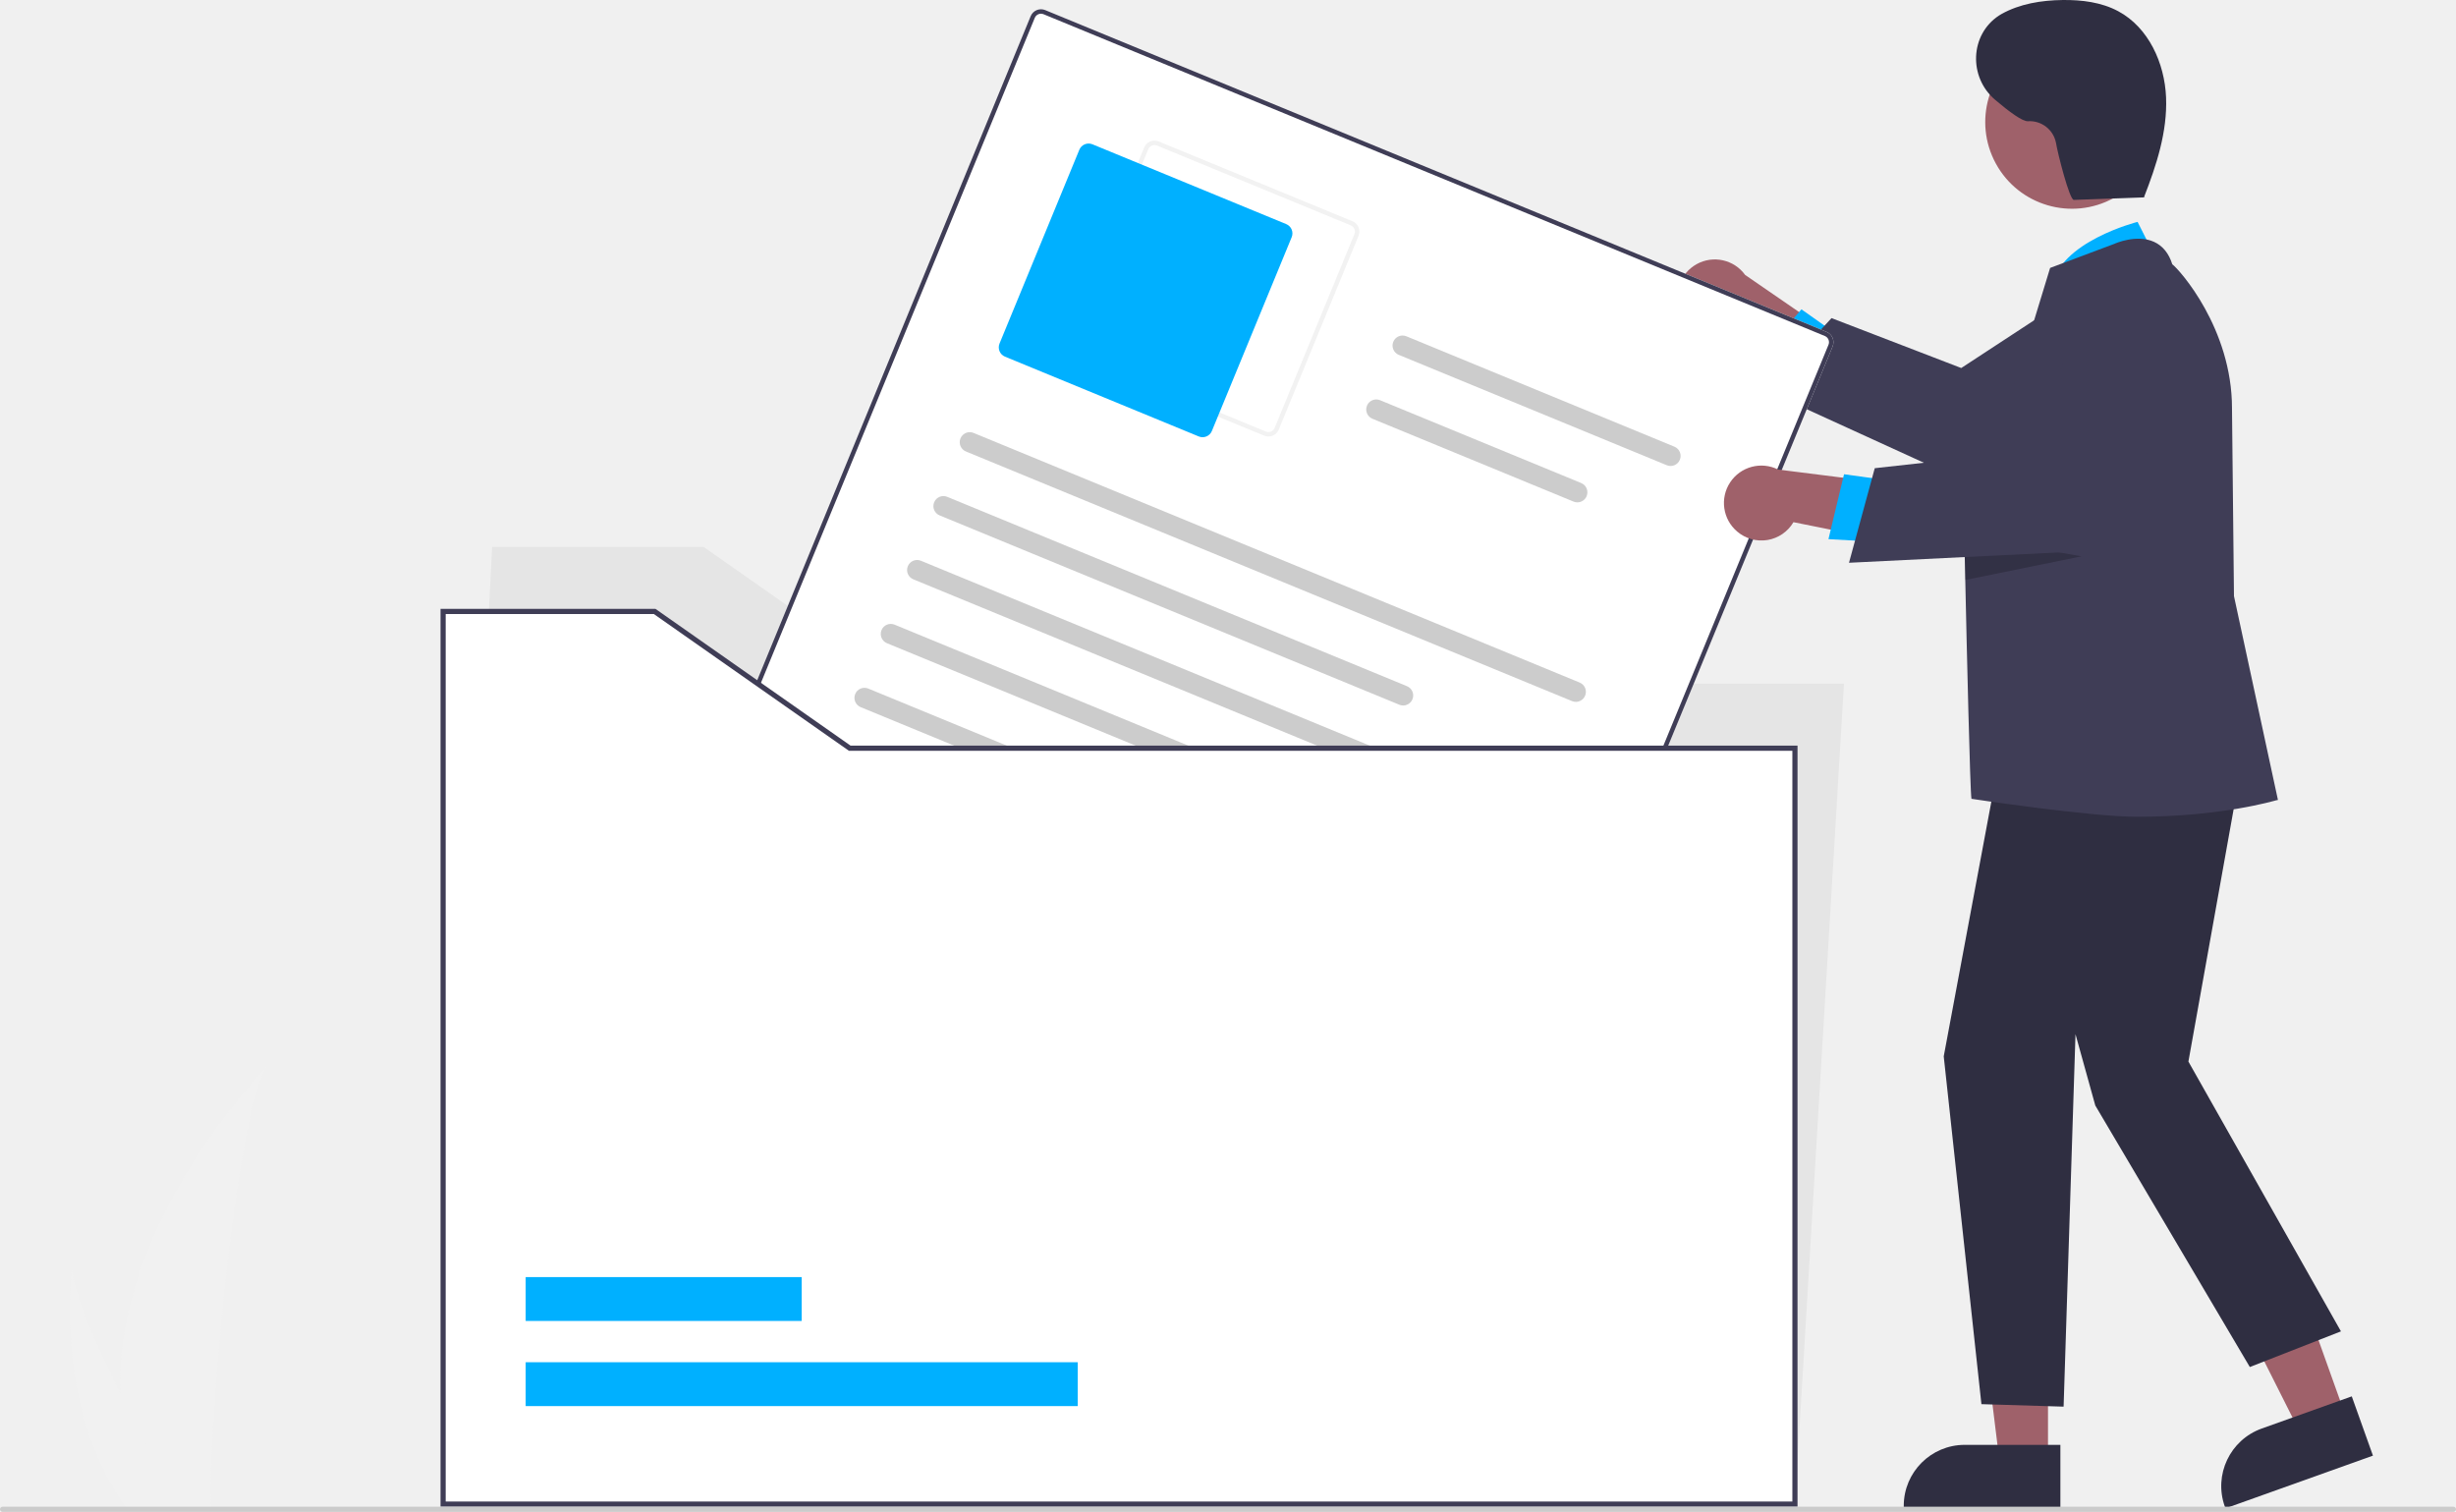
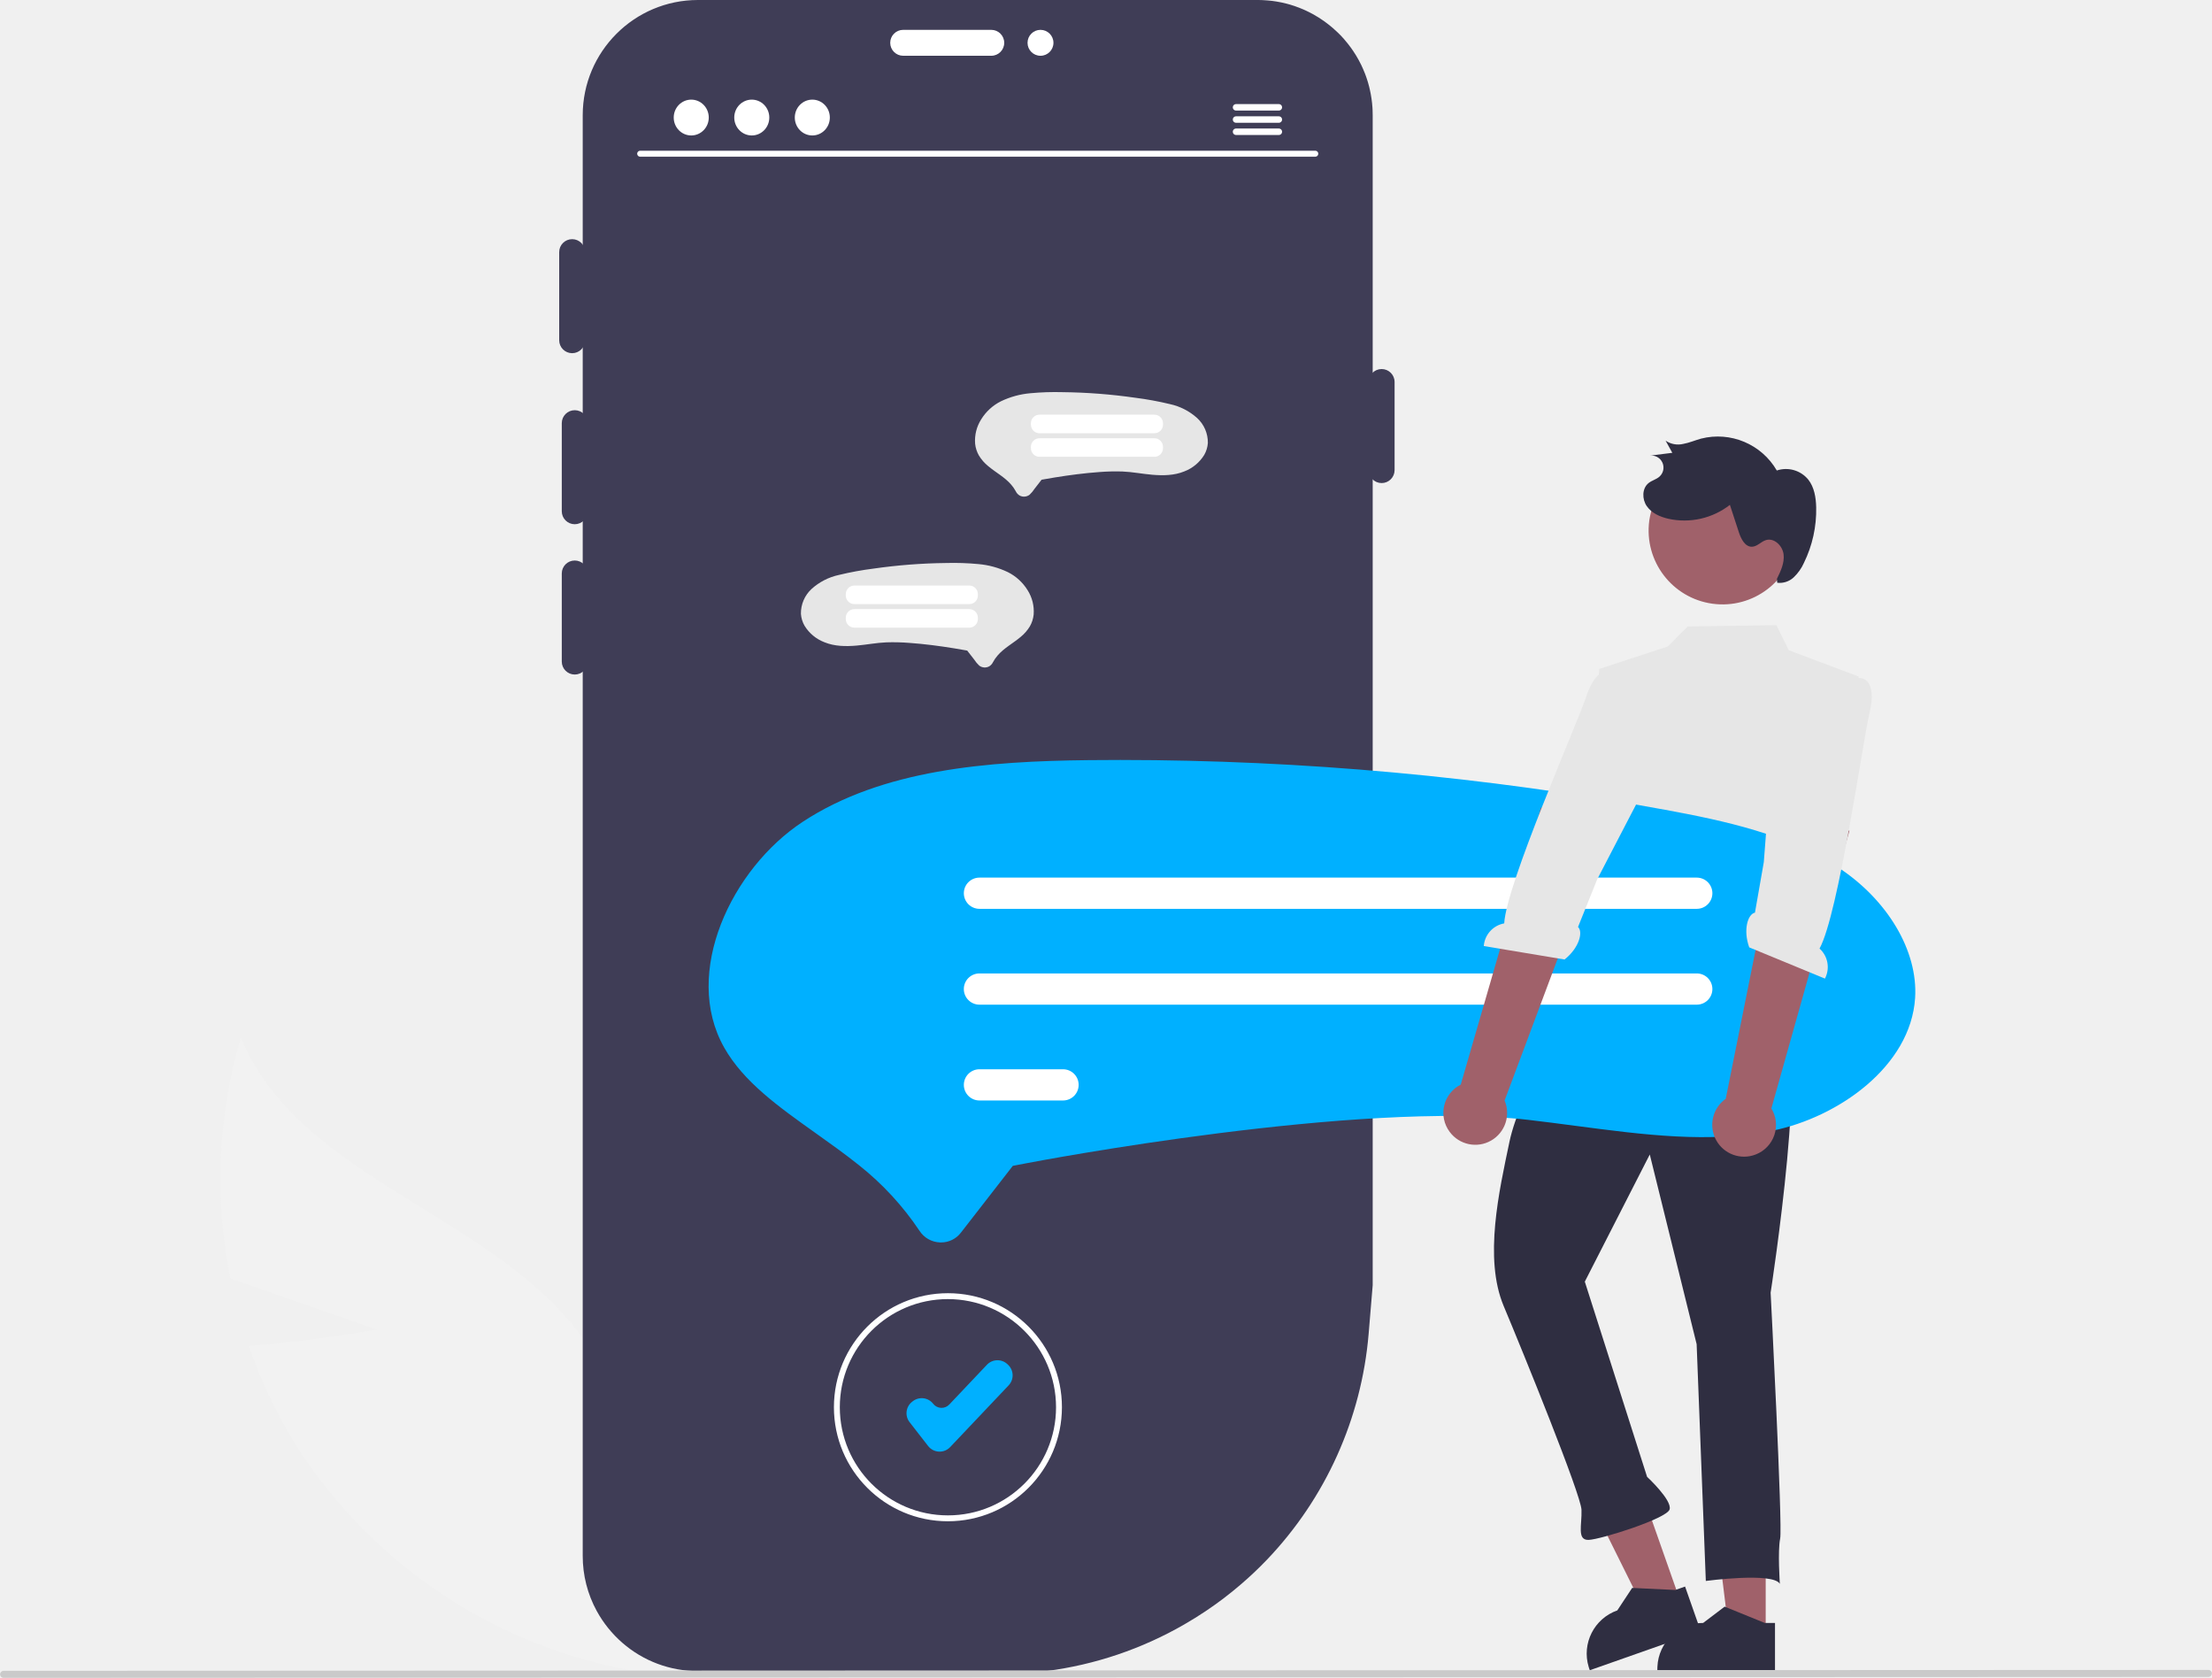
- <svg xmlns="http://www.w3.org/2000/svg" data-name="Layer 1" width="952" height="586" viewBox="0 0 952 586">
-   <path id="a163713d-a7fc-4807-a77b-111ad75719e9-237" data-name="Path 133" d="M170.634,697.233a158.394,158.394,0,0,0,7.4,43.785c.1.329.211.653.319.982h27.613c-.029-.295-.059-.624-.088-.982-1.841-21.166,8.677-148.453,21.369-170.483C226.135,572.322,168.493,629.979,170.634,697.233Z" transform="translate(-124 -157)" fill="#f1f1f1" />
-   <path id="a1d5a274-7181-45f3-aae5-db776f20014a-238" data-name="Path 134" d="M172.706,741.018c.231.329.471.658.717.982h20.716c-.157-.28-.339-.609-.55-.982-3.422-6.176-13.551-24.642-22.953-43.785-10.1-20.572-19.374-41.924-18.593-49.652C151.801,649.323,144.809,702.457,172.706,741.018Z" transform="translate(-124 -157)" fill="#f1f1f1" />
-   <path d="M775.291,277.577a14.422,14.422,0,0,0,21.041,6.808l39.98,32.07,2.475-26.518-38.345-26.388a14.501,14.501,0,0,0-25.151,14.029Z" transform="translate(-124 -157)" fill="#9f616a" />
-   <polygon points="713.205 130.446 698.283 119.903 681.358 139.458 701.046 151.126 713.205 130.446" fill="#00b0ff" />
-   <path d="M833.937,280.296l50.287,19.349L932.633,267.947a24.621,24.621,0,0,1,31.795,37.06l-.433.481-74.454,39.918-81.326-37.153Z" transform="translate(-124 -157)" fill="#3f3d56" />
-   <polygon points="695.76 583 171.76 583 190.76 212 272.76 212 348.374 265 714.76 265 695.76 583" fill="#e5e5e5" />
-   <path d="M691.489,626.863,388.624,502.135a4.326,4.326,0,0,1-2.35-5.641L523.508,163.262a4.326,4.326,0,0,1,5.641-2.35L832.014,285.64a4.326,4.326,0,0,1,2.35,5.641L697.13,624.513A4.326,4.326,0,0,1,691.489,626.863Z" transform="translate(-124 -157)" fill="#fff" />
-   <path d="M691.489,626.863,388.624,502.135a4.326,4.326,0,0,1-2.35-5.641L523.508,163.262a4.326,4.326,0,0,1,5.641-2.35L832.014,285.64a4.326,4.326,0,0,1,2.35,5.641L697.13,624.513A4.326,4.326,0,0,1,691.489,626.863ZM528.491,162.51a2.596,2.596,0,0,0-3.385,1.41L387.872,497.152a2.596,2.596,0,0,0,1.41,3.385l302.865,124.728a2.596,2.596,0,0,0,3.385-1.41L832.766,290.623a2.596,2.596,0,0,0-1.41-3.385Z" transform="translate(-124 -157)" fill="#3f3d56" />
-   <path d="M614.031,325.867,538.914,294.931a4.326,4.326,0,0,1-2.35-5.641l30.935-75.117a4.326,4.326,0,0,1,5.641-2.35l75.117,30.935a4.326,4.326,0,0,1,2.35,5.641l-30.935,75.117A4.326,4.326,0,0,1,614.031,325.867ZM572.482,213.422a2.596,2.596,0,0,0-3.385,1.41l-30.935,75.117a2.596,2.596,0,0,0,1.41,3.385l75.117,30.935a2.596,2.596,0,0,0,3.385-1.41l30.935-75.117a2.596,2.596,0,0,0-1.41-3.385Z" transform="translate(-124 -157)" fill="#f2f2f2" />
-   <path d="M588.67,326.171,513.554,295.236a3.893,3.893,0,0,1-2.115-5.077l30.935-75.117a3.893,3.893,0,0,1,5.077-2.115l75.117,30.935a3.893,3.893,0,0,1,2.115,5.077l-30.935,75.117A3.893,3.893,0,0,1,588.67,326.171Z" transform="translate(-124 -157)" fill="#00b0ff" />
-   <path d="M733.355,428.75,498.415,331.995a3.889,3.889,0,1,1,2.962-7.192L736.317,421.558a3.889,3.889,0,0,1-2.962,7.192Z" transform="translate(-124 -157)" fill="#ccc" />
-   <path d="M666.416,430.156,488.213,356.767a3.889,3.889,0,1,1,2.962-7.192l178.203,73.389a3.889,3.889,0,1,1-2.962,7.192Z" transform="translate(-124 -157)" fill="#ccc" />
-   <path d="M770.073,337.321,666.188,294.539a3.889,3.889,0,1,1,2.962-7.192l103.885,42.783a3.889,3.889,0,0,1-2.962,7.192Z" transform="translate(-124 -157)" fill="#ccc" />
-   <path d="M733.945,351.417,655.986,319.311a3.889,3.889,0,1,1,2.962-7.192l77.959,32.106a3.889,3.889,0,0,1-2.962,7.192Z" transform="translate(-124 -157)" fill="#ccc" />
-   <path d="M712.951,478.295,478.011,381.54a3.889,3.889,0,1,1,2.962-7.192L715.913,471.103a3.889,3.889,0,0,1-2.962,7.192Z" transform="translate(-124 -157)" fill="#ccc" />
-   <path d="M646.012,479.701,467.809,406.313a3.889,3.889,0,1,1,2.962-7.192l178.203,73.389a3.889,3.889,0,1,1-2.962,7.192Z" transform="translate(-124 -157)" fill="#ccc" />
-   <path d="M692.547,527.84,457.607,431.085a3.889,3.889,0,0,1,2.962-7.192L695.509,520.648a3.889,3.889,0,0,1-2.962,7.192Z" transform="translate(-124 -157)" fill="#ccc" />
-   <path d="M682.345,552.613,447.405,455.858a3.889,3.889,0,0,1,2.962-7.192l234.94,96.755a3.889,3.889,0,0,1-2.962,7.192Z" transform="translate(-124 -157)" fill="#ccc" />
-   <path d="M567.73,550.772a84.703,84.703,0,0,0,14.094-.43c4.212-.492,8.601-1.17,12.293-3.385a11.683,11.683,0,0,0,5.821-8.835,8.222,8.222,0,0,0-4.975-8.337,9.809,9.809,0,0,0-9.951,1.394,12.959,12.959,0,0,0-4.45,10.352c.194,8.004,6.527,15.909,13.559,19.239,7.921,3.75,18.738.563,20.766-8.672.422-1.921-2.194-2.588-3.288-1.354a8.721,8.721,0,0,0,12.172,12.448l-2.944-1.213a20.99,20.99,0,0,0,14.438,15.249,19.47,19.47,0,0,0,5.372.819c2.212.006,4.484,1.116,6.6,1.806l15.244,4.966c2.242.731,3.665-2.673,1.404-3.41l-13.806-4.498c-2.301-.75-4.596-1.52-6.903-2.249-1.649-.521-3.455-.239-5.176-.546a17.288,17.288,0,0,1-13.519-12.645,1.866,1.866,0,0,0-2.944-1.213,5.048,5.048,0,0,1-7.022-7.254l-3.288-1.354c-1.309,5.958-8.576,8.193-13.814,6.471-5.857-1.927-10.892-7.533-12.639-13.405a10.811,10.811,0,0,1,.787-8.602,6.443,6.443,0,0,1,6.75-3.306,4.623,4.623,0,0,1,3.95,5.07,8.269,8.269,0,0,1-4.605,6.264c-3.297,1.77-7.244,2.21-10.906,2.612a78.798,78.798,0,0,1-12.574.358c-2.354-.119-2.826,3.541-.448,3.661Z" transform="translate(-124 -157)" fill="#00b0ff" />
-   <polygon points="695.76 290 695.76 583 171.76 583 171.76 237 253.76 237 329.37 290 695.76 290" fill="#fff" />
-   <rect x="203.76" y="528" width="214" height="17" fill="#00b0ff" />
-   <rect x="203.76" y="495" width="107" height="17" fill="#00b0ff" />
-   <path d="M820.76,741h-526V393h83.316l75.614,53H820.76Zm-524-2h522V448H453.058l-75.614-53H296.76Z" transform="translate(-124 -157)" fill="#3f3d56" />
-   <polygon points="909.144 548.636 891.414 554.972 858.535 489.598 884.704 480.246 909.144 548.636" fill="#9f616a" />
-   <path d="M986.638,741.638l-.259-.723a23.659,23.659,0,0,1,14.3-30.206l34.918-12.479,8.212,22.977Z" transform="translate(-124 -157)" fill="#2f2e41" />
-   <polygon points="793.848 566.172 775.019 566.172 766.062 493.546 793.851 493.547 793.848 566.172" fill="#9f616a" />
-   <path d="M922.65,741.424l-60.712-.002v-.768A23.631,23.631,0,0,1,885.569,717.024h.002l37.081.002Z" transform="translate(-124 -157)" fill="#2f2e41" />
-   <path d="M960.759,259.186l-8.189-16.181s-30.505,7.643-33.279,25.323Z" transform="translate(-124 -157)" fill="#00b0ff" />
-   <polygon points="870.547 287.198 848.278 411.467 907.407 516.036 872.083 529.858 812.186 428.494 804.507 400.849 799.899 545.216 768.042 544.249 753.435 409.445 776.862 284.127 870.547 287.198" fill="#2f2e41" />
-   <path d="M989.938,388.055l-.77-72.871c0-30.884-20.326-53.647-23.144-55.753-1.326-4.231-3.704-7.156-7.068-8.686-6.776-3.071-15.062.614-15.413.78L918.685,260.844l-.117.341c-.264.78-25.347,83.088-31.645,103.746-.897,2.964-1.413,4.66-1.413,4.66s.098,4.777.273,12.205c.556,25.542,1.872,82.435,2.398,84.823,0,0,45.916,6.961,64.098,6.961,32.707,0,53.482-6.259,53.95-6.366l.751-.156Z" transform="translate(-124 -157)" fill="#3f3d56" />
-   <circle cx="927.137" cy="204.303" r="33.608" transform="translate(-108.3804 312.7438) rotate(-28.66301)" fill="#9f616a" />
-   <path d="M930.861,372.633l-45.078,9.164c-.175-7.428-.273-12.205-.273-12.205s.516-1.696,1.413-4.66Z" transform="translate(-124 -157)" opacity="0.2" />
-   <path d="M797.369,363.027a14.422,14.422,0,0,0,21.815-3.63l50.249,10.094-9.996-24.687-46.185-5.801a14.501,14.501,0,0,0-15.883,24.023Z" transform="translate(-124 -157)" fill="#9f616a" />
-   <polygon points="732.887 186.321 714.788 183.82 708.751 208.968 731.599 210.276 732.887 186.321" fill="#00b0ff" />
-   <path d="M850.697,338.474l53.552-5.941,28.412-50.408a24.621,24.621,0,0,1,45.276,18.289l-.163.626-47.76,69.684-89.303,4.404Z" transform="translate(-124 -157)" fill="#3f3d56" />
-   <path d="M955.763,233.483l-27.895,1.001c-1.7.061-6.315-18.289-6.919-22.096a10.39,10.39,0,0,0-10.838-8.405c-2.088.197-7.354-3.704-12.787-8.323-10.315-8.77-9.779-25.241,1.553-32.652q.465-.304.912-.555c7.149-4.001,15.511-5.345,23.703-5.447,7.426-.093,15.062.842,21.604,4.357,11.728,6.301,17.97,20.071,18.518,33.374s-3.716,26.31-8.556,38.713" transform="translate(-124 -157)" fill="#2f2e41" />
-   <path d="M1075,743H125a1,1,0,0,1,0-2h950a1,1,0,0,1,0,2Z" transform="translate(-124 -157)" fill="#cbcbcb" />
+ <svg xmlns="http://www.w3.org/2000/svg" data-name="Layer 1" width="751.131" height="569.602" viewBox="0 0 751.131 569.602">
+   <path d="M352.382,616.542,302.64,599.163a170.006,170.006,0,0,1,3.577-81.72c18.87,45.43,77.726,58.131,110.404,94.902a102.259,102.259,0,0,1,23.696,85.409l9.524,36.136a171.354,171.354,0,0,1-122.604-74.521,165.52,165.52,0,0,1-18.323-37.262C330.386,620.585,352.382,616.542,352.382,616.542Z" transform="translate(-224.4343 -165.1988)" fill="#f2f2f2" />
+   <path d="M690.56,204.289v397.23l-1.38,16.54a126.311,126.311,0,0,1-34.47,76.58q-4.23,4.425-8.85,8.38a123.197,123.197,0,0,1-11.94,9.09c-2.38,1.6-4.82,3.11-7.3,4.54a125.993,125.993,0,0,1-46.87,15.85H461.39a38.928,38.928,0,0,1-25.62-9.59,39.509,39.509,0,0,1-8.7-10.8,38.896,38.896,0,0,1-4.76-18.69v-489.13a39.14,39.14,0,0,1,39.09-39.09H651.48c.45,0,.89.01,1.34.02.29.01.58.02.87.05.39.01.78.04,1.16.08.49.03.97.08,1.45.14.44.06.88.12,1.32.19.09.01.17.03.26.04.56.09,1.12.19,1.67.31.55.11,1.11.24,1.65.38.39.1.79.21,1.18.32.01,0,.03.01.04.01,1.15.34,2.29.73,3.41,1.18.35.13.7.28,1.04.43l.15.06c.28.12.55.24.82.37.81.37,1.61.78,2.4,1.21a40.162,40.162,0,0,1,3.77,2.36c.39.27.77.56,1.14.85.31.23.62.47.92.73a.304.304,0,0,1,.07.05c.04.03.08.07.12.1.27.21.53.43.78.65.49.42.97.86,1.44,1.31.13.12.26.24.39.37.13.12.25.25.38.38.13.12.25.25.37.37a1.893,1.893,0,0,1,.2.2c.36.38.71.77,1.05,1.16.43.49.85.99,1.24,1.5.34.42.66.84.97,1.27.29.39.56.78.83,1.18a3.281,3.281,0,0,1,.2.31c.28.41.54.83.8,1.25.65,1.06,1.24,2.16,1.78,3.27.2.42.39.83.57,1.25.23.51.44,1.02.64,1.53.08.19.15.39.22.58.11.29.21.58.31.87.11.32.22.65.32.97l.24.78c.14.47.26.93.38,1.4.07.28.14.56.2.85a39.063,39.063,0,0,1,.91,6.21c.01.26.03.51.04.77C690.55,203.099,690.56,203.689,690.56,204.289Z" transform="translate(-224.4343 -165.1988)" fill="#3f3d56" />
+   <path d="M419.598,343.167a4.404,4.404,0,0,1-4.399-4.399V308.856a4.399,4.399,0,1,1,8.798,0v29.912A4.404,4.404,0,0,1,419.598,343.167Z" transform="translate(-224.4343 -165.1988)" fill="#3f3d56" />
+   <path d="M418.718,285.102a4.404,4.404,0,0,1-4.399-4.399V250.791a4.399,4.399,0,0,1,8.798,0v29.912A4.404,4.404,0,0,1,418.718,285.102Z" transform="translate(-224.4343 -165.1988)" fill="#3f3d56" />
+   <path d="M526.728,179.732a4.404,4.404,0,0,1,4.399-4.399h29.912a4.399,4.399,0,0,1,0,8.798H531.127A4.404,4.404,0,0,1,526.728,179.732Z" transform="translate(-224.4343 -165.1988)" fill="#fff" />
+   <path d="M419.598,394.194a4.404,4.404,0,0,1-4.399-4.399V359.883a4.399,4.399,0,1,1,8.798,0v29.912A4.404,4.404,0,0,1,419.598,394.194Z" transform="translate(-224.4343 -165.1988)" fill="#3f3d56" />
+   <path d="M693.598,329.194a4.404,4.404,0,0,1-4.399-4.399V294.883a4.399,4.399,0,1,1,8.798,0v29.912A4.404,4.404,0,0,1,693.598,329.194Z" transform="translate(-224.4343 -165.1988)" fill="#3f3d56" />
+   <circle cx="353.321" cy="14.533" r="4.399" fill="#fff" />
+   <path d="M671.103,218.401H441.78a1.016,1.016,0,0,1,0-2.031H671.103a1.016,1.016,0,0,1,0,2.031Z" transform="translate(-224.4343 -165.1988)" fill="#fff" />
+   <ellipse cx="234.726" cy="39.905" rx="5.95" ry="6.083" fill="#fff" />
+   <ellipse cx="255.282" cy="39.905" rx="5.95" ry="6.083" fill="#fff" />
+   <ellipse cx="275.838" cy="39.905" rx="5.95" ry="6.083" fill="#fff" />
+   <path d="M658.727,200.528H644.125a1.106,1.106,0,0,0,0,2.211H658.727a1.106,1.106,0,0,0,0-2.211Z" transform="translate(-224.4343 -165.1988)" fill="#fff" />
+   <path d="M658.727,204.678H644.125a1.106,1.106,0,0,0,0,2.211H658.727a1.106,1.106,0,0,0,0-2.211Z" transform="translate(-224.4343 -165.1988)" fill="#fff" />
+   <path d="M658.727,208.823H644.125a1.106,1.106,0,0,0,0,2.211H658.727a1.106,1.106,0,0,0,0-2.211Z" transform="translate(-224.4343 -165.1988)" fill="#fff" />
+   <path d="M496.404,373.589a9.453,9.453,0,0,0,1.222,4.028,13.635,13.635,0,0,0,6.777,5.62c3.428,1.403,7.249,1.446,10.887,1.133,3.379-.29,6.723-.964,10.114-1.103a70.469,70.469,0,0,1,7.863.188c5.075.36,10.128,1.028,15.149,1.839q2.04.325,4.071.699a2.013,2.013,0,0,1,.378.07c.025.01.064.002.087.016.041.026-.165-.065-.04.038a3.752,3.752,0,0,1,.464.597l1.854,2.386a11.28,11.28,0,0,0,1.713,2.055,3.101,3.101,0,0,0,3.433.239,3.43,3.43,0,0,0,1.277-1.45,12.514,12.514,0,0,1,1.518-2.191c2.206-2.574,5.272-4.157,7.837-6.322a13.958,13.958,0,0,0,3.134-3.583,10.132,10.132,0,0,0,1.295-4.023,13.457,13.457,0,0,0-2.061-8.261,16.503,16.503,0,0,0-6.7-6.132,28.921,28.921,0,0,0-9.981-2.735A90.432,90.432,0,0,0,545.668,356.332q-6.183.069-12.344.544-6.169.477-12.289,1.357a107.233,107.233,0,0,0-11.711,2.146,20.214,20.214,0,0,0-9.29,4.747A11.254,11.254,0,0,0,496.404,373.589Z" transform="translate(-224.4343 -165.1988)" fill="#e6e6e6" />
+   <path d="M553.576,363.978H514.558a2.921,2.921,0,0,0-2.917,2.917v.47a2.921,2.921,0,0,0,2.917,2.917h39.018a2.921,2.921,0,0,0,2.917-2.917v-.47A2.921,2.921,0,0,0,553.576,363.978Z" transform="translate(-224.4343 -165.1988)" fill="#fff" />
+   <path d="M553.576,371.978H514.558a2.921,2.921,0,0,0-2.917,2.917v.47a2.921,2.921,0,0,0,2.917,2.917h39.018a2.921,2.921,0,0,0,2.917-2.917v-.47A2.921,2.921,0,0,0,553.576,371.978Z" transform="translate(-224.4343 -165.1988)" fill="#fff" />
+   <path d="M634.588,315.589a9.453,9.453,0,0,1-1.222,4.028,13.635,13.635,0,0,1-6.777,5.62c-3.428,1.403-7.249,1.446-10.887,1.133-3.379-.29-6.723-.964-10.114-1.103a70.469,70.469,0,0,0-7.863.188c-5.075.36-10.128,1.028-15.149,1.839q-2.04.325-4.071.699a2.013,2.013,0,0,0-.378.07c-.025.01-.064.002-.087.016-.041.026.165-.065.04.038a3.751,3.751,0,0,0-.464.597l-1.854,2.386a11.281,11.281,0,0,1-1.713,2.055,3.101,3.101,0,0,1-3.433.239,3.43,3.43,0,0,1-1.277-1.45,12.514,12.514,0,0,0-1.518-2.191c-2.206-2.574-5.272-4.157-7.837-6.322a13.958,13.958,0,0,1-3.134-3.583,10.132,10.132,0,0,1-1.295-4.023,13.457,13.457,0,0,1,2.061-8.261,16.503,16.503,0,0,1,6.7-6.132,28.921,28.921,0,0,1,9.981-2.735,90.432,90.432,0,0,1,11.026-.365q6.183.069,12.344.544,6.169.477,12.289,1.357a107.233,107.233,0,0,1,11.711,2.146,20.214,20.214,0,0,1,9.29,4.747A11.254,11.254,0,0,1,634.588,315.589Z" transform="translate(-224.4343 -165.1988)" fill="#e6e6e6" />
+   <path d="M574.5,308.894v.47a2.921,2.921,0,0,0,2.917,2.917h39.018a2.921,2.921,0,0,0,2.917-2.917v-.47a2.921,2.921,0,0,0-2.917-2.917H577.416A2.921,2.921,0,0,0,574.5,308.894Z" transform="translate(-224.4343 -165.1988)" fill="#fff" />
+   <path d="M574.5,316.895v.47a2.921,2.921,0,0,0,2.917,2.917h39.018a2.921,2.921,0,0,0,2.917-2.917v-.47a2.921,2.921,0,0,0-2.917-2.917H577.416A2.921,2.921,0,0,0,574.5,316.895Z" transform="translate(-224.4343 -165.1988)" fill="#fff" />
+   <polygon points="599.58 555.014 587.19 555.013 581.296 507.224 599.582 507.225 599.58 555.014" fill="#a0616a" />
+   <path d="M823.684,716.164l-13.22-5.37-.39-.16-7.3,5.53a15.542,15.542,0,0,0-15.53,14.87c-.02.22-.02.45-.02.68v.51h39.95v-16.06Z" transform="translate(-224.4343 -165.1988)" fill="#2f2e41" />
+   <polygon points="570.564 543.484 558.877 547.596 537.455 504.472 554.705 498.403 570.564 543.484" fill="#a0616a" />
+   <path d="M793.344,704.973l-14.253-.678-.421-.022-5.051,7.639a15.542,15.542,0,0,0-9.714,19.182c.054.214.13.431.207.648l.169.481,37.685-13.26-5.33-15.15Z" transform="translate(-224.4343 -165.1988)" fill="#2f2e41" />
+   <path d="M828.393,514.155c11.335-.44-2.706,89.89-2.706,89.89s4.107,79.305,3.237,83.467-.11,15.386-.11,15.386c-2.221-4.042-25.132-.991-25.132-.991l-3.117-80.376L784.651,557.131l-22.062,43.168,21.146,66.261s8.563,7.924,7.653,11.055-23.341,10.193-27.463,10.353-2.261-5.072-2.461-10.225-19.596-52.905-26.418-69.152-1.518-39.157,1.964-55.805,21.803-47.889,21.803-47.889C781.555,479.248,817.058,514.594,828.393,514.155Z" transform="translate(-224.4343 -165.1988)" fill="#2f2e41" />
+   <path d="M822.506,528.635c-28.11.001-43.601-5.626-51.827-10.65-10.059-6.144-11.78-12.622-11.848-12.896l-.02-.078.979-12.32.428-.959a19.505,19.505,0,0,0,.734-14.007l-.031-.095.008-.099,6.573-85.245,23.26-7.619,6.767-6.799,30.127-.437,4.198,8.51,23.751,8.941-11.668,69.457-5.594,9.642,2.251,10.503-.016.095-7.338,43.8-.404.018Q827.407,528.64,822.506,528.635Z" transform="translate(-224.4343 -165.1988)" fill="#e6e6e6" />
+   <path d="M834.224,348.758a25.105,25.105,0,0,1-49.751-6.771l.049-.356a25.105,25.105,0,0,1,49.694,7.126Z" transform="translate(-224.4343 -165.1988)" fill="#a0616a" />
+   <path d="M827.834,361.688c1.289-2.619,2.614-5.43,2.251-8.327s-3.203-5.665-5.992-4.804c-1.668.515-2.928,2.162-4.672,2.246-2.399.116-3.774-2.629-4.521-4.912l-3.041-9.297a25.154,25.154,0,0,1-20.891,4.721c-2.823-.646-5.676-1.904-7.332-4.28s-1.646-6.062.625-7.858c1.114-.881,2.596-1.216,3.661-2.156a4.102,4.102,0,0,0-3.276-7.139l7.657-.957-2.281-4.126a7.535,7.535,0,0,0,5.992,1.099c2.06-.371,4-1.219,6.015-1.785a23.152,23.152,0,0,1,25.754,10.815,9.802,9.802,0,0,1,10.687,3.086c2.05,2.602,2.607,6.073,2.687,9.384a40.715,40.715,0,0,1-4.15,18.86,15.451,15.451,0,0,1-3.487,4.946,6.978,6.978,0,0,1-5.601,1.832" transform="translate(-224.4343 -165.1988)" fill="#2f2e41" />
+   <path d="M543.977,586.992c-.118,0-.236-.002-.356-.007a8.649,8.649,0,0,1-6.955-3.955,97.704,97.704,0,0,0-20.568-22.28c-4.827-3.858-9.871-7.446-14.749-10.915-12.584-8.948-24.435-17.375-31.014-29.02-14.343-25.391,2.548-60.758,26.679-76.618,27.066-17.789,62.667-20.579,97.107-20.945q5.369-.057,10.744-.056h0a1024.404,1024.404,0,0,1,185.005,16.916c20.294,3.744,41.536,8.331,58.606,19.461,16.969,11.065,27.283,28.49,26.276,44.393-1.469,23.216-26.08,40.563-48.49,45.099C804.902,553.383,782.712,550.464,759.22,547.373c-5.186-.682-10.549-1.388-15.851-2.001C685.738,538.711,577.476,559.243,572.896,560.12l-4.544.87-17.631,22.689A8.461,8.461,0,0,1,543.977,586.992Z" transform="translate(-224.4343 -165.1988)" fill="#00b0ff" />
+   <path d="M800.611,473.736H557.027a5.3,5.3,0,0,1,0-10.6H800.611a5.3,5.3,0,0,1,0,10.6Z" transform="translate(-224.4343 -165.1988)" fill="#fff" />
+   <path d="M800.611,506.267H557.027a5.3,5.3,0,1,1-.011-10.6h243.595a5.3,5.3,0,0,1,0,10.6Z" transform="translate(-224.4343 -165.1988)" fill="#fff" />
+   <path d="M585.413,538.797H557.027a5.3,5.3,0,0,1,0-10.6h28.386a5.3,5.3,0,0,1,0,10.6Z" transform="translate(-224.4343 -165.1988)" fill="#fff" />
+   <path d="M820.656,557.117a10.755,10.755,0,0,0,5.286-15.621l26.513-94.298-23.262-2.431-18.747,93.456a10.813,10.813,0,0,0,10.209,18.893Z" transform="translate(-224.4343 -165.1988)" fill="#a0616a" />
+   <path d="M856.377,395.433s5.678.204,2.871,11.91c-2.247,9.371-10.498,68.159-16.95,79.88a8.449,8.449,0,0,1,1.831,10.195l-25.708-10.603c-2.135-5.928-.482-11.31,1.947-11.786l3.003-17.145,4.426-57.515,24.477-5.156Z" transform="translate(-224.4343 -165.1988)" fill="#e6e6e6" />
+   <path d="M716.708,549.461a10.755,10.755,0,0,1,3.756-16.058l27.262-94.084,21.04,10.215-33.413,89.27a10.813,10.813,0,0,1-18.644,10.657Z" transform="translate(-224.4343 -165.1988)" fill="#a0616a" />
+   <path d="M771.72,393.285s-4.93-2.824-8.726,8.599c-3.039,9.145-27.064,63.43-27.772,76.791a8.449,8.449,0,0,0-6.937,7.692l27.431,4.566c4.943-3.908,6.379-9.351,4.569-11.038l6.5-16.147,26.602-51.185-18.067-17.3Z" transform="translate(-224.4343 -165.1988)" fill="#e6e6e6" />
+   <path d="M974.375,734.494l-748.75.307a1.191,1.191,0,0,1,0-2.381l748.75-.307a1.191,1.191,0,0,1,0,2.381Z" transform="translate(-224.4343 -165.1988)" fill="#cacaca" />
+   <path d="M546.323,681.649a38.713,38.713,0,1,1,38.713-38.713A38.757,38.757,0,0,1,546.323,681.649Zm0-75.426a36.713,36.713,0,1,0,36.713,36.713A36.755,36.755,0,0,0,546.323,606.224Z" transform="translate(-224.4343 -165.1988)" fill="#fff" />
+   <path d="M543.499,658.009c-.08,0-.161-.003-.241-.007a4.932,4.932,0,0,1-3.656-1.899l-6.302-8.103a4.934,4.934,0,0,1,.865-6.925l.227-.176a4.933,4.933,0,0,1,6.926.865,3.599,3.599,0,0,0,5.45.265L559.564,628.52a4.941,4.941,0,0,1,6.976-.19l.21.2a4.933,4.933,0,0,1,.188,6.976l-19.858,20.961A4.929,4.929,0,0,1,543.499,658.009Z" transform="translate(-224.4343 -165.1988)" fill="#00b0ff" />
</svg>
